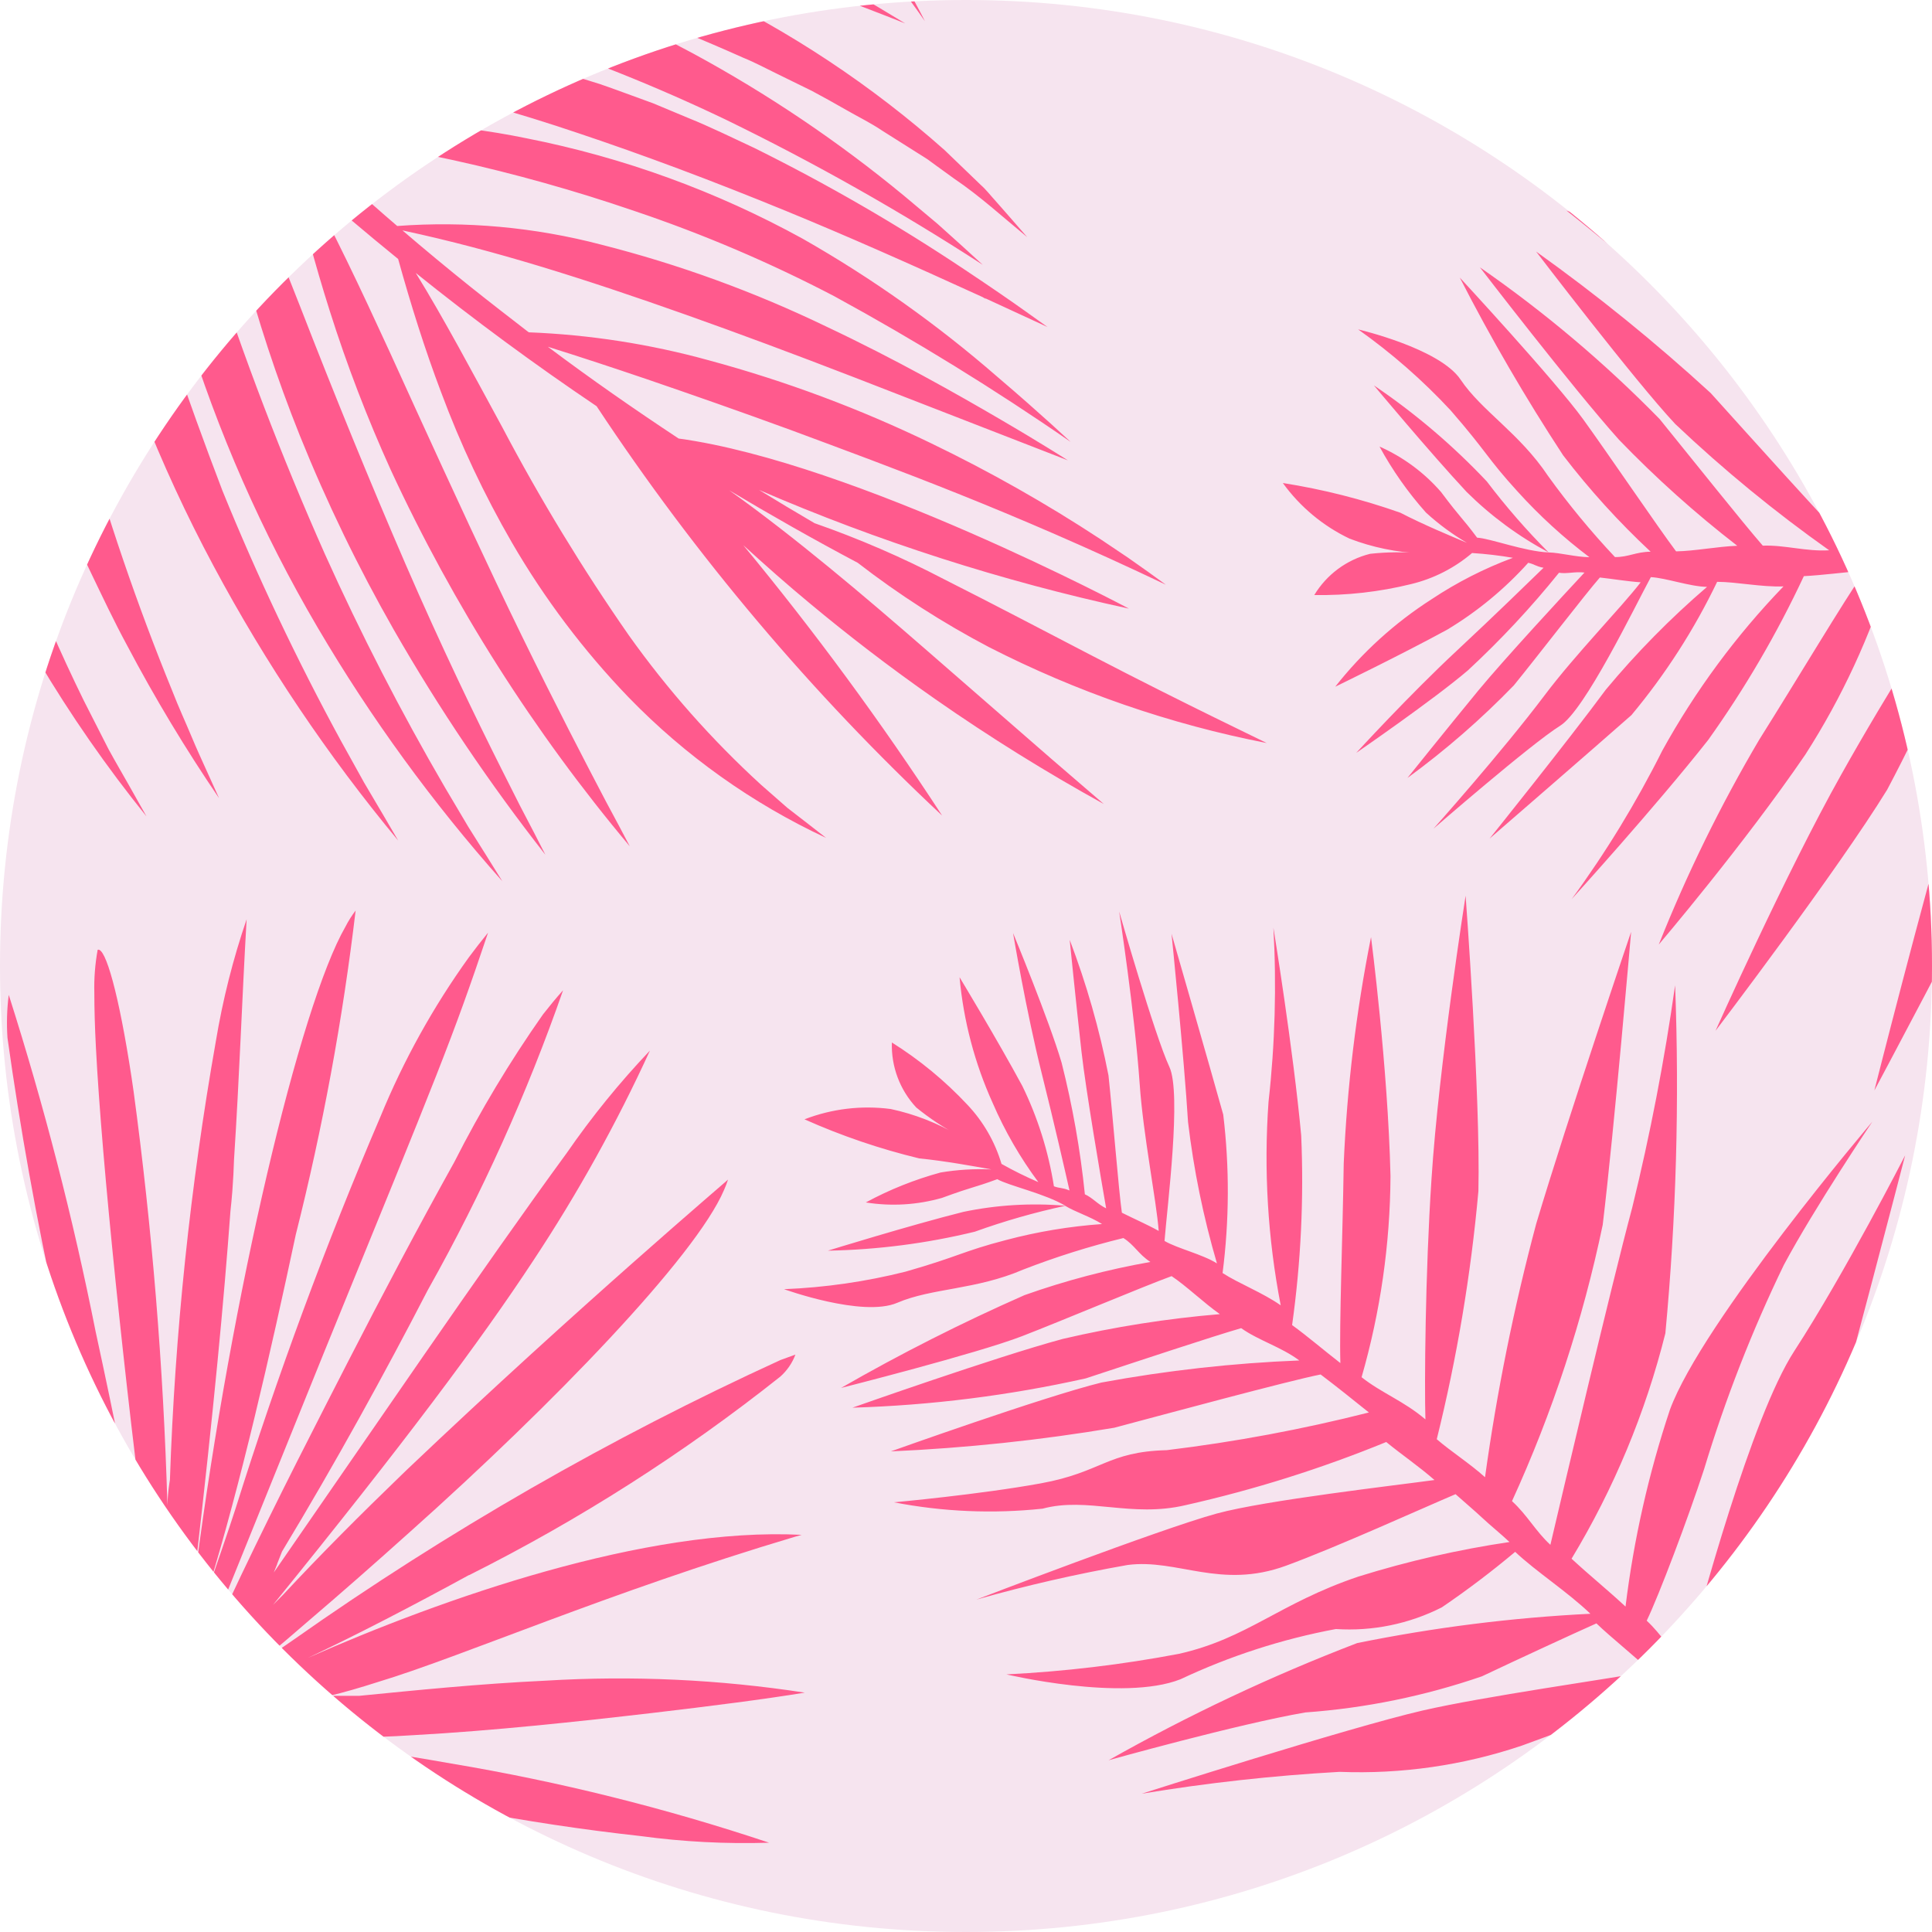
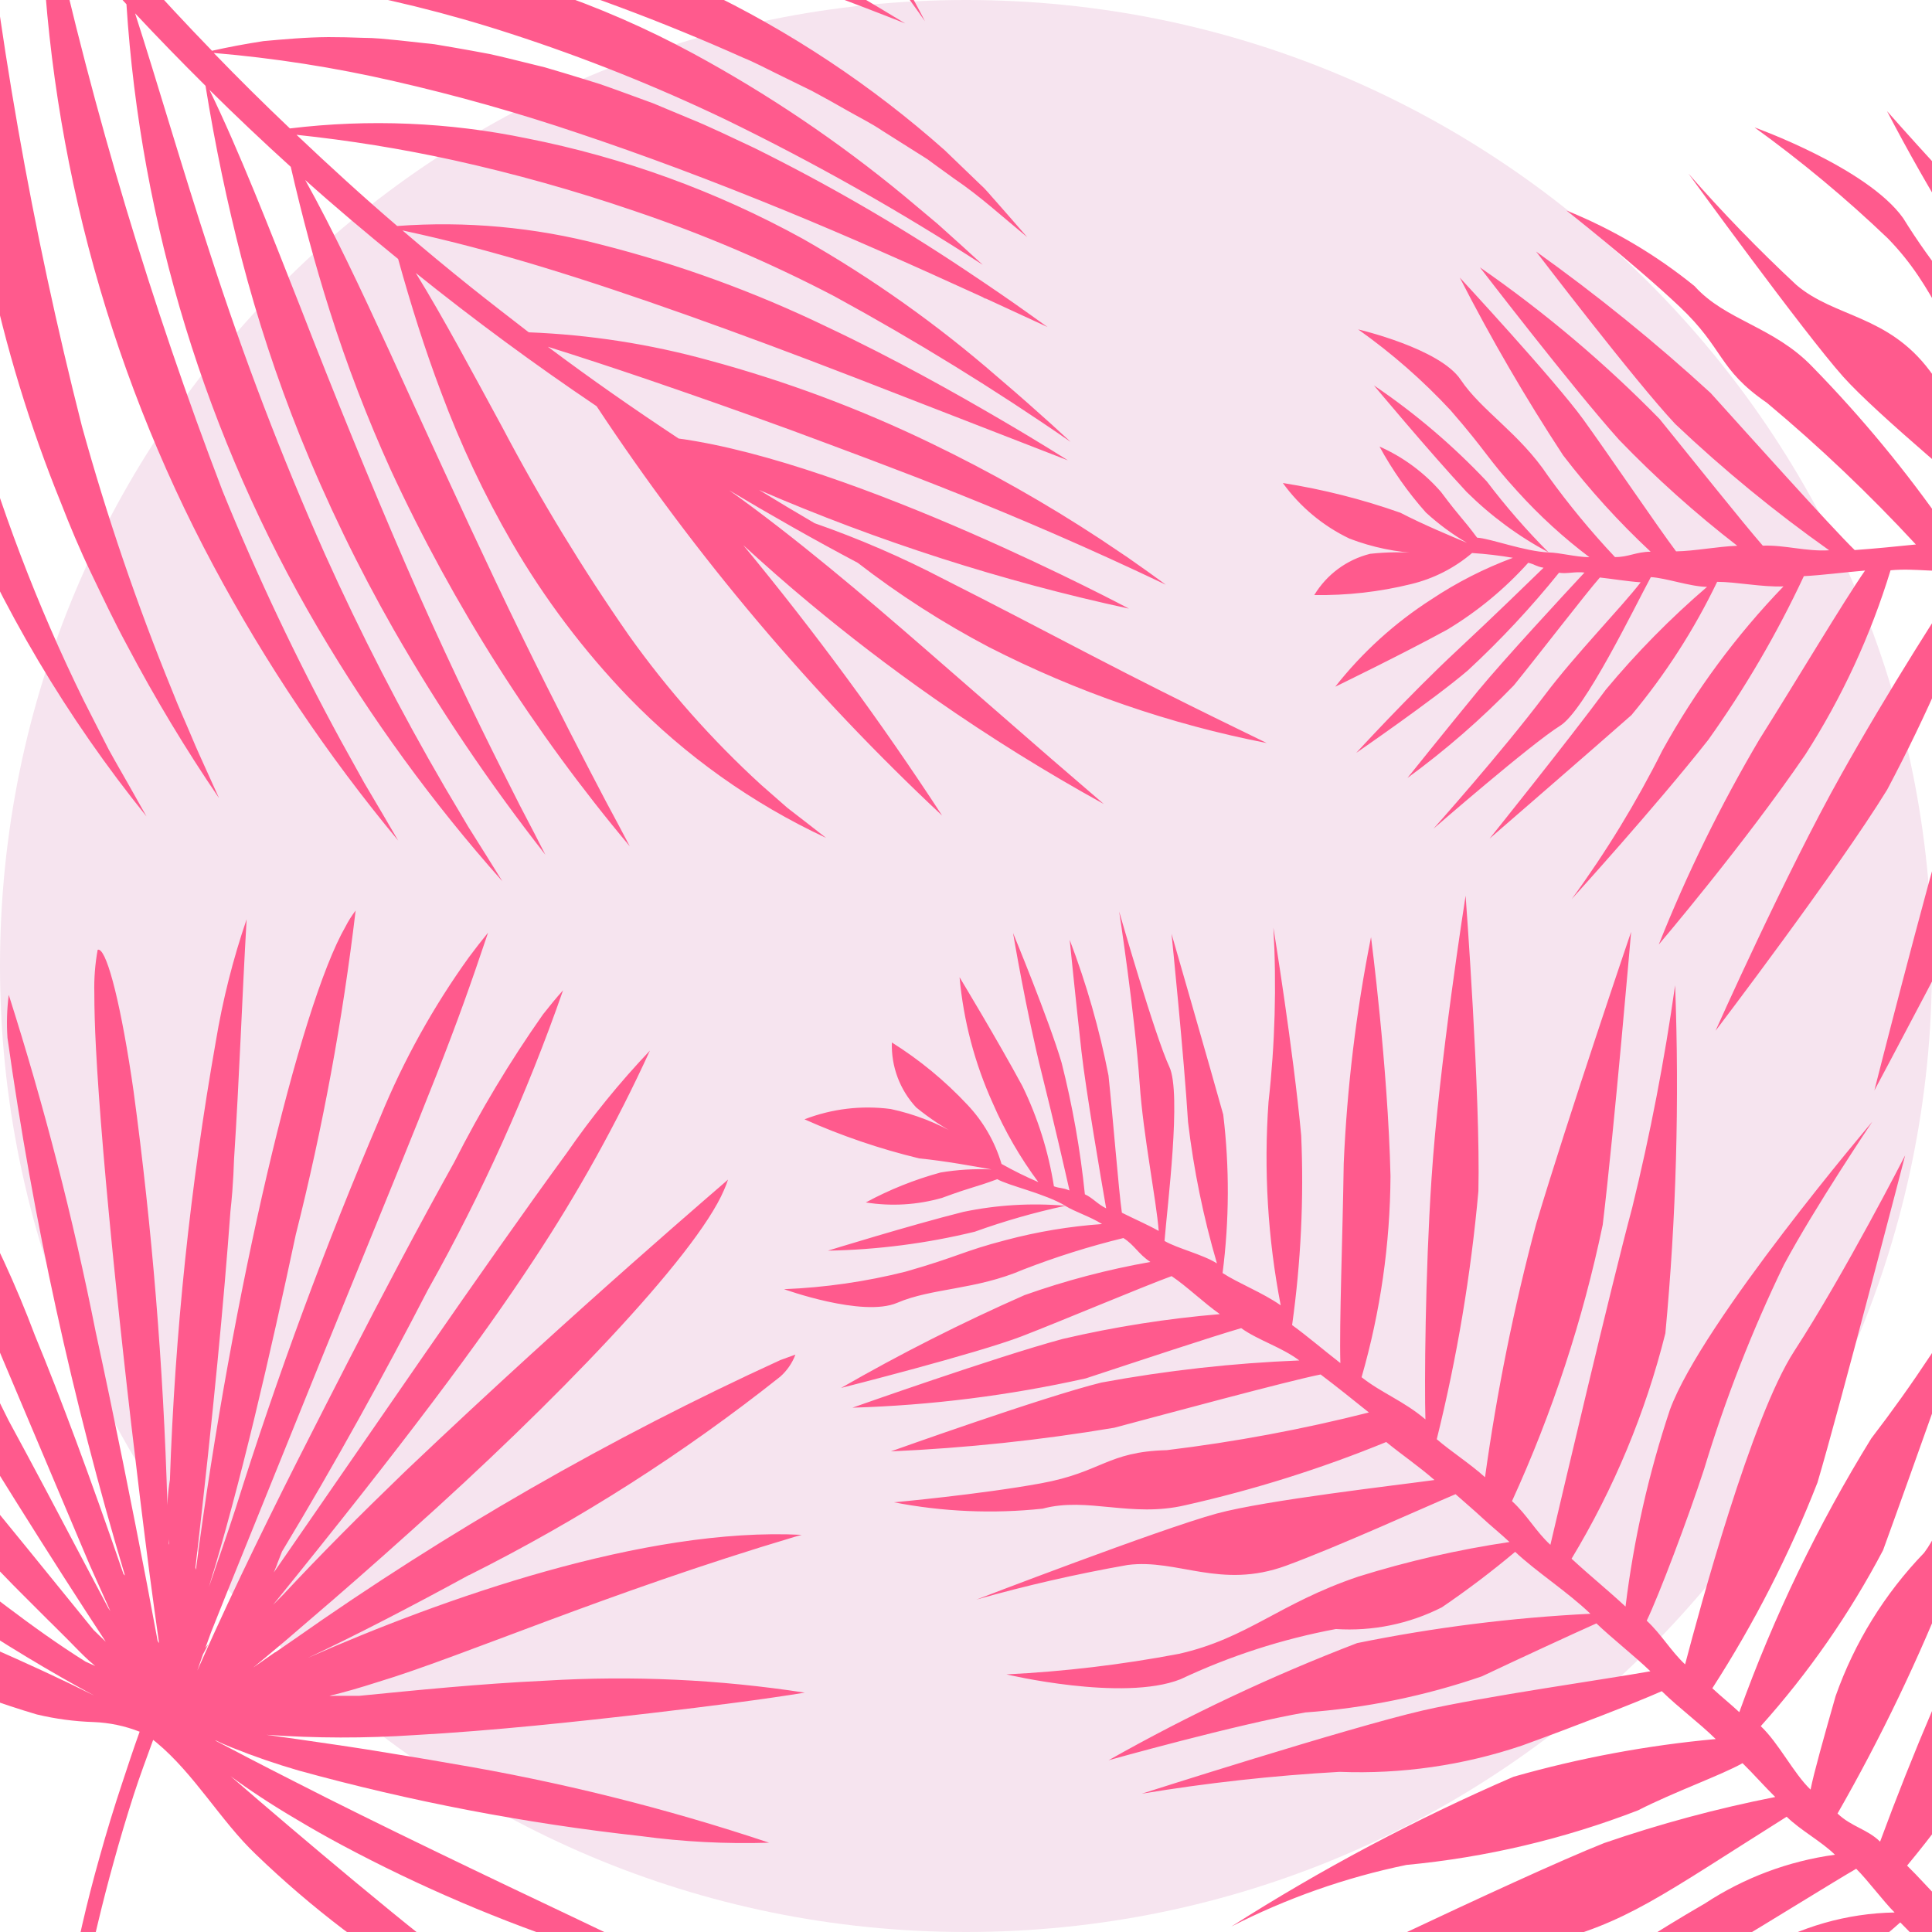
<svg xmlns="http://www.w3.org/2000/svg" width="40" height="40" viewBox="0 0 40 40">
  <defs>
    <clipPath id="clip-path">
      <circle id="Ellipse_264" data-name="Ellipse 264" cx="20" cy="20" r="20" transform="translate(1215 -12346)" fill="#02635b" />
    </clipPath>
  </defs>
-   <g id="ce-eyemask-pink" transform="translate(-1215 12346)" clip-path="url(#clip-path)">
+   <g id="ce-eyemask-pink" transform="translate(-1215 12346)" clipPath="url(#clip-path)">
    <circle id="Ellipse_263" data-name="Ellipse 263" cx="20" cy="20" r="20" transform="translate(1215 -12346)" fill="#f6e4ef" />
    <g id="Group_7310" data-name="Group 7310" transform="translate(1229.021 -12322.668) rotate(-30)">
      <path id="Path_7717" data-name="Path 7717" d="M16.294,26.685c-.765.1-1.31.142-1.653.236-.089-.314-.139-.6-.236-.945a21.729,21.729,0,0,0,4.251-2.125C19.8,22.89,23.143,19.6,23.143,19.6s-2.793,1.288-4.251,2.125a58.778,58.778,0,0,0-4.723,3.542c-.1-.36-.36-.561-.472-.945a37.278,37.278,0,0,0,4.487-3.07,30.158,30.158,0,0,0,3.07-3.778s-2.066,2.543-3.306,3.07a8.194,8.194,0,0,0-3.07,1.653c-.619.6-1.184,1.15-1.417,1.417-.137-.468-.088-1.159-.236-1.653a18.04,18.04,0,0,0,4.015-1.889c1.147-.961,4.723-4.015,4.723-4.015a29.619,29.619,0,0,1-3.778,1.889,30.458,30.458,0,0,0-5.2,3.542c-.072-.238-.163-.466-.236-.708a23.912,23.912,0,0,0,4.015-2.6c1.147-1.086,4.959-4.959,4.959-4.959s-2.309,1.493-4.015,2.362c-1.451.739-4.359,3.639-5.2,4.487-.119-.393-.112-.776-.236-1.181.469-.318,1.794-1.4,2.6-2.125a28.984,28.984,0,0,1,3.542-2.834c1.148-.713,3.07-1.653,3.07-1.653s-5.124,1.829-6.612,3.07a20.942,20.942,0,0,0-2.834,3.07c-.16-.519-.305-.882-.472-1.417a17.014,17.014,0,0,0,4.015-3.07,54.9,54.9,0,0,0,3.778-6.14,46.854,46.854,0,0,1-3.07,3.542c-1.228,1.228-4.26,4.456-4.959,5.2-.125-.4-.106-.773-.236-1.181a27.063,27.063,0,0,0,4.487-4.015c1.209-1.613,3.542-4.959,3.542-4.959s-3.048,2.669-4.723,4.251a43.264,43.264,0,0,0-3.542,4.015c-.129-.4-.343-.81-.472-1.181A33.959,33.959,0,0,0,13.7,9.446C14.72,7.771,16.53,4.015,16.53,4.015s-2.24,2.769-3.542,4.723c-1.1,1.643-2.27,3.637-2.6,4.251-.2-.559-.511-.921-.708-1.417a15.362,15.362,0,0,0,2.6-3.306c1.085-1.985,2.125-4.487,2.125-4.487a30.67,30.67,0,0,0-2.834,3.778c-.776,1.3-1.742,2.83-2.125,3.542-.161-.393-.314-.828-.472-1.181A21.553,21.553,0,0,0,11.1,6.612C11.843,5,12.752,2.6,12.752,2.6a21.572,21.572,0,0,1-1.889,3.07A16.112,16.112,0,0,0,8.974,9.446c-.191-.413-.525-.823-.708-1.181A13.284,13.284,0,0,0,9.918,5.431c.248-.962.945-3.778.945-3.778S9.8,4.017,9.21,5.2a17.836,17.836,0,0,0-.945,2.834c-.166-.314-.552-.674-.708-.945.413-.6,1.838-2.473,1.889-3.07.062-.713.708-3.306.708-3.306S9.389,2.681,8.738,4.015c-.469.959-.9,2.245-1.181,2.834-.143-.239-.34-.505-.472-.708.164-.413.86-1.875,1.181-2.6A17.112,17.112,0,0,0,8.974.708s-.541,1.2-.945,2.125C7.7,3.588,7.061,5.32,6.848,5.9c-.111-.163-.135-.334-.236-.472a18.98,18.98,0,0,0,.945-2.6C7.773,1.934,8.029,0,8.029,0s-.573,1.531-.945,2.834C6.795,3.847,6.5,4.8,6.376,5.2c-.1-.131-.148-.13-.236-.236a7.362,7.362,0,0,0,.472-2.125c.031-1.085,0-2.6,0-2.6a8.084,8.084,0,0,0-.708,2.6,8.2,8.2,0,0,0,0,1.889,7.961,7.961,0,0,1-.472-.708,3.042,3.042,0,0,0,0-1.417A7.849,7.849,0,0,0,4.723.708a1.884,1.884,0,0,0-.236,1.417,5.215,5.215,0,0,0,.472.945,4.71,4.71,0,0,0-.945-1.181,3.637,3.637,0,0,0-1.653-.708A13.7,13.7,0,0,0,4.014,3.07c.431.308.911.717,1.181.945a5.029,5.029,0,0,0-.945-.472A7.285,7.285,0,0,0,2.6,3.306a3.631,3.631,0,0,0,1.417.708c.719.125.639.143,1.181.236.135.234.7.745.945,1.181a7.286,7.286,0,0,0-1.889-.945c-1.085-.31-2.834-.708-2.834-.708A13.95,13.95,0,0,0,4.251,4.959a14.5,14.5,0,0,1,1.889.472c.119.218.336.449.472.708a10.7,10.7,0,0,0-1.889-.708c-.9-.248-1.009-.193-2.125-.472A12.354,12.354,0,0,1,.236,4.015S1.35,5.339,2.125,5.431s1.543.584,2.6.708a16.676,16.676,0,0,1,2.125.472c.128.245.1.436.236.708a16.213,16.213,0,0,0-2.6-.708A39.862,39.862,0,0,0,.236,6.376s2.786.789,3.778.945c.836.131,2.7.365,3.306.472.167.339.3.811.472,1.181a22.566,22.566,0,0,0-3.07-1.181C3.327,7.421.236,6.848.236,6.848A25.658,25.658,0,0,0,4.723,8.738c1.181.246,2.675.553,3.306.708.187.407.521.747.708,1.181A28.891,28.891,0,0,0,4.959,8.974C3.781,8.632.472,8.029.472,8.029A38.058,38.058,0,0,0,4.723,9.918c.994.268,3.616.964,4.251,1.181.169.4.31.765.472,1.181a33.27,33.27,0,0,1-4.015-1.417c-1.085-.59-1.388-.275-2.6-.708S0,8.974,0,8.974a10.4,10.4,0,0,0,2.6,1.653c.931.248,1.488,1.083,2.6,1.417a26.051,26.051,0,0,0,4.251.945c.156.411.328.76.472,1.181-.739-.3-3.237-1.386-4.251-1.653-1.178-.31-5.2-.945-5.2-.945a31.52,31.52,0,0,1,3.07.945c.961.4,1.407,1.405,2.834,1.653,1.111.193,3.024.379,3.778.472.075.228.166.479.236.708s.162.463.236.708a20.71,20.71,0,0,0-3.07-.945c-1.705-.341-2.619-.038-4.015-.472A26.072,26.072,0,0,1,.236,13.224s1.8,1.7,3.07,1.889a13.261,13.261,0,0,1,3.306.708,4.235,4.235,0,0,0,2.125.708,18.847,18.847,0,0,0,1.889-.236c.171.572.523,1.253.708,1.889a32.228,32.228,0,0,0-4.487-1.889,38.4,38.4,0,0,0-5.668-.472S3.862,16.507,5.2,17a14.378,14.378,0,0,0,3.542,1.181c.847.069,2.053.179,2.6.236.118.409.351.993.472,1.417-.861-.309-3.259-1.277-4.487-1.653-1.52-.465-5.9-1.417-5.9-1.417A38.236,38.236,0,0,1,5.2,18.42a10.518,10.518,0,0,0,3.542,1.417c1.06.188,2.475.41,3.07.472.141.5.33.913.472,1.417a22.929,22.929,0,0,0-4.015-1.417,41.556,41.556,0,0,0-6.612-.236,14.294,14.294,0,0,1,3.778.708A18,18,0,0,0,10.154,22.2c.835.042,1.859.232,2.361.236.088.314.149.632.236.945a26.749,26.749,0,0,0-3.542-.945c-1.892-.279-7.793-.708-7.793-.708s3.966,1.4,5.668,1.889,2.569.354,5.668.236c.107.386.367.8.472,1.181a6.5,6.5,0,0,0-2.834-.472,36.32,36.32,0,0,0-7.084.708,29.184,29.184,0,0,1,3.542.236c1.088.191,5.558,0,6.612,0,.09.328.149.864.236,1.181a5.658,5.658,0,0,0-2.834-.708c-1.985.062-4.723,2.362-4.723,2.362s2.631-1.746,3.778-1.653,1.288.5,2.125.472a13.429,13.429,0,0,0,1.653-.236c.1.369.141.6.236.945a5.9,5.9,0,0,0-3.07.472,5.887,5.887,0,0,0-2.125,1.417,11.434,11.434,0,0,1,2.362-.472,12.091,12.091,0,0,0,3.07-.945c.695,2.535,1.181,4.251,1.181,4.251l.472-.945s-.432-1.61-1.181-4.251a11.613,11.613,0,0,0,3.542,0A24.068,24.068,0,0,0,22.67,25.5a20.907,20.907,0,0,1-3.306,1.181C18.372,26.84,17.442,26.53,16.294,26.685Z" transform="translate(0 0)" fill="#ff5a8d" />
    </g>
    <g id="Group_7311" data-name="Group 7311" transform="matrix(0.454, 0.891, -0.891, 0.454, 1268.472, -12352.363)">
      <path id="Path_7718" data-name="Path 7718" d="M16.294,5.9c-.765-.1-1.31-.142-1.653-.236-.089.314-.139.6-.236.945a21.731,21.731,0,0,1,4.251,2.125c1.148.961,4.487,4.251,4.487,4.251S20.35,11.7,18.892,10.863a58.791,58.791,0,0,1-4.723-3.542c-.1.36-.36.561-.472.945a37.278,37.278,0,0,1,4.487,3.07,30.163,30.163,0,0,1,3.07,3.778s-2.066-2.543-3.306-3.07a8.2,8.2,0,0,1-3.07-1.653c-.619-.6-1.184-1.15-1.417-1.417-.137.468-.088,1.159-.236,1.653a18.042,18.042,0,0,1,4.015,1.889c1.147.961,4.723,4.015,4.723,4.015a29.62,29.62,0,0,0-3.778-1.889,30.461,30.461,0,0,1-5.2-3.542c-.072.238-.163.466-.236.708a23.917,23.917,0,0,1,4.015,2.6c1.147,1.086,4.959,4.959,4.959,4.959S19.418,17.871,17.712,17c-1.451-.739-4.359-3.639-5.2-4.487-.119.393-.112.776-.236,1.181.469.318,1.794,1.4,2.6,2.125a28.982,28.982,0,0,0,3.542,2.834c1.148.713,3.07,1.653,3.07,1.653s-5.124-1.83-6.612-3.07a20.943,20.943,0,0,1-2.834-3.07c-.16.519-.305.882-.472,1.417a17.015,17.015,0,0,1,4.015,3.07,54.9,54.9,0,0,1,3.779,6.14,46.847,46.847,0,0,0-3.07-3.542c-1.228-1.228-4.26-4.456-4.959-5.2-.125.4-.106.773-.236,1.181a27.066,27.066,0,0,1,4.487,4.015c1.209,1.613,3.542,4.959,3.542,4.959s-3.048-2.669-4.723-4.251a43.274,43.274,0,0,1-3.542-4.015c-.129.4-.343.81-.472,1.181A33.958,33.958,0,0,1,13.7,23.143c1.024,1.675,2.834,5.432,2.834,5.432s-2.24-2.769-3.542-4.723c-1.1-1.643-2.27-3.637-2.6-4.251-.2.559-.511.921-.708,1.417a15.363,15.363,0,0,1,2.6,3.306c1.085,1.985,2.125,4.487,2.125,4.487a30.67,30.67,0,0,1-2.834-3.778c-.776-1.3-1.742-2.83-2.126-3.542-.161.393-.314.828-.472,1.181A21.555,21.555,0,0,1,11.1,25.977c.744,1.613,1.653,4.015,1.653,4.015a21.573,21.573,0,0,0-1.889-3.07,16.113,16.113,0,0,1-1.889-3.778c-.191.413-.525.823-.708,1.181a13.287,13.287,0,0,1,1.653,2.834c.248.962.945,3.778.945,3.778S9.8,28.572,9.21,27.393a17.835,17.835,0,0,1-.945-2.834c-.166.314-.552.674-.708.945.413.6,1.838,2.473,1.889,3.07.062.713.709,3.306.709,3.306s-.766-1.972-1.417-3.306c-.469-.96-.9-2.245-1.181-2.834-.143.239-.34.505-.472.708.164.413.86,1.875,1.181,2.6a17.111,17.111,0,0,1,.708,2.834s-.541-1.2-.945-2.125C7.7,29,7.061,27.268,6.849,26.685c-.111.163-.135.334-.236.472a18.981,18.981,0,0,1,.945,2.6c.217.9.472,2.834.472,2.834s-.573-1.531-.945-2.834c-.29-1.013-.586-1.961-.709-2.362-.1.131-.148.13-.236.236a7.365,7.365,0,0,1,.472,2.125c.031,1.085,0,2.6,0,2.6a8.084,8.084,0,0,1-.708-2.6,8.2,8.2,0,0,1,0-1.889,7.956,7.956,0,0,0-.472.708,3.043,3.043,0,0,1,0,1.417,7.85,7.85,0,0,1-.708,1.889,1.884,1.884,0,0,1-.236-1.417,5.216,5.216,0,0,1,.472-.945A4.709,4.709,0,0,1,4.015,30.7a3.637,3.637,0,0,1-1.653.708,13.7,13.7,0,0,1,1.653-1.889c.431-.308.911-.717,1.181-.945a5.029,5.029,0,0,1-.945.472,7.285,7.285,0,0,1-1.653.236,3.631,3.631,0,0,1,1.417-.708c.719-.125.639-.143,1.181-.236.135-.234.7-.745.945-1.181a7.287,7.287,0,0,1-1.889.945c-1.085.31-2.834.708-2.834.708A13.95,13.95,0,0,1,4.251,27.63a14.5,14.5,0,0,0,1.889-.472c.119-.218.335-.449.472-.708a10.7,10.7,0,0,1-1.889.708c-.9.248-1.009.193-2.125.472a12.354,12.354,0,0,0-2.362.945S1.35,27.25,2.125,27.157s1.543-.584,2.6-.708a16.675,16.675,0,0,0,2.125-.472c.128-.245.1-.436.236-.708a16.213,16.213,0,0,1-2.6.708,39.864,39.864,0,0,1-4.251.236s2.786-.789,3.778-.945c.836-.131,2.7-.365,3.306-.472.167-.339.3-.811.472-1.181A22.563,22.563,0,0,1,4.723,24.8c-1.4.372-4.487.945-4.487.945a25.659,25.659,0,0,1,4.487-1.889C5.9,23.605,7.4,23.3,8.029,23.143c.187-.407.521-.747.709-1.181a28.893,28.893,0,0,1-3.778,1.653c-1.179.341-4.487.945-4.487.945A38.059,38.059,0,0,1,4.723,22.67c.994-.268,3.616-.964,4.251-1.181.169-.4.31-.765.472-1.181a33.273,33.273,0,0,0-4.015,1.417c-1.085.59-1.388.275-2.6.708S0,23.615,0,23.615a10.4,10.4,0,0,1,2.6-1.653c.931-.248,1.488-1.083,2.6-1.417A26.051,26.051,0,0,1,9.446,19.6c.156-.411.328-.76.472-1.181-.739.3-3.237,1.386-4.251,1.653-1.178.31-5.2.945-5.2.945a31.517,31.517,0,0,0,3.07-.945c.961-.4,1.407-1.405,2.834-1.653,1.111-.193,3.024-.379,3.778-.472.075-.228.166-.479.236-.708s.162-.463.236-.708a20.711,20.711,0,0,1-3.07.945c-1.706.341-2.619.038-4.015.472A26.074,26.074,0,0,0,.236,19.364s1.8-1.7,3.07-1.889a13.262,13.262,0,0,0,3.306-.708,4.235,4.235,0,0,1,2.125-.708,18.848,18.848,0,0,1,1.889.236c.171-.572.523-1.253.708-1.889a32.23,32.23,0,0,1-4.487,1.889,38.4,38.4,0,0,1-5.668.472s2.681-.685,4.015-1.181a14.378,14.378,0,0,1,3.542-1.181c.847-.069,2.053-.178,2.6-.236.118-.409.351-.993.472-1.417-.861.309-3.259,1.277-4.487,1.653-1.52.465-5.9,1.417-5.9,1.417A38.236,38.236,0,0,0,5.2,14.169a10.518,10.518,0,0,1,3.542-1.417c1.06-.188,2.475-.41,3.07-.472.141-.5.33-.913.472-1.417A22.929,22.929,0,0,1,8.265,12.28a41.558,41.558,0,0,1-6.612.236,14.3,14.3,0,0,0,3.778-.708,18,18,0,0,1,4.723-1.417c.835-.042,1.859-.232,2.362-.236.088-.314.149-.632.236-.945a26.752,26.752,0,0,1-3.542.945c-1.892.279-7.793.708-7.793.708s3.966-1.4,5.668-1.889,2.569-.354,5.668-.236c.107-.386.367-.8.472-1.181a6.5,6.5,0,0,1-2.834.472,36.321,36.321,0,0,1-7.085-.709,29.185,29.185,0,0,0,3.542-.236c1.088-.191,5.558,0,6.612,0,.09-.328.149-.864.236-1.181a5.658,5.658,0,0,1-2.834.708C8.878,6.55,6.14,4.251,6.14,4.251S8.771,6,9.918,5.9s1.288-.5,2.125-.472a13.427,13.427,0,0,1,1.653.236c.1-.369.141-.6.236-.945a5.9,5.9,0,0,1-3.07-.472A5.887,5.887,0,0,1,8.737,2.834a11.434,11.434,0,0,0,2.362.472,12.091,12.091,0,0,1,3.07.945C14.864,1.716,15.35,0,15.35,0l.472.945S15.39,2.554,14.641,5.2a11.613,11.613,0,0,1,3.542,0,24.069,24.069,0,0,1,4.487,1.889A20.909,20.909,0,0,0,19.364,5.9C18.372,5.749,17.442,6.059,16.294,5.9Z" transform="translate(0 0)" fill="#ff5a8d" />
    </g>
    <path id="Path_7719" data-name="Path 7719" d="M161.741,33.863c2.178.18,4.133.472,5.54.72,1.788.329,1.676.329,2.267.447-4.985-.212-8.592-.2-11.733-.252l-4.472-.062c-1.448-.021-2.89-.042-4.437-.036a26.32,26.32,0,0,1,6-.935A50.3,50.3,0,0,1,161.741,33.863Zm14.092,35.168c-.9-.477-1.785-.979-2.658-1.5,1.367.975,2.8,2.192,4.06,3.288l2.606,2.269,1.089.938a39.039,39.039,0,0,1-3.485-2.168c-.986-.689-1.823-1.339-2.58-1.968-.5-.414-.957-.819-1.4-1.224a61.555,61.555,0,0,1,4.118,5.6,47.344,47.344,0,0,1-7.154-8.476q-1.929-1.3-3.744-2.759c.578.937,1.166,2.045,1.79,3.192a40.98,40.98,0,0,0,2.621,4.31,19.545,19.545,0,0,0,2.737,3.094l.544.477.433.335.371.289a13.847,13.847,0,0,1-4.091-2.912,16.75,16.75,0,0,1-2.413-3.2,20.512,20.512,0,0,1-1.468-3.117c-.338-.893-.623-1.8-.889-2.757-.653-.532-1.3-1.075-1.924-1.635.571,1.025,1.148,2.251,1.741,3.541.722,1.587,1.486,3.261,2.208,4.784s1.416,2.888,1.929,3.875l.348.666.268.5.226.429a34.992,34.992,0,0,1-4.947-7.789,29.478,29.478,0,0,1-1.266-3.3c-.307-.967-.568-1.945-.806-2.979q-.859-.778-1.683-1.593c.612,1.26,1.229,2.84,1.886,4.508.687,1.77,1.443,3.626,2.173,5.31s1.455,3.186,2,4.269l.368.73.286.548.241.47a38.926,38.926,0,0,1-3.137-4.656,33.009,33.009,0,0,1-1.944-4.016,30.552,30.552,0,0,1-1.206-3.663c-.3-1.162-.547-2.334-.749-3.585q-.743-.736-1.458-1.5c.47,1.459.971,3.2,1.563,5.006a62.67,62.67,0,0,0,2.365,6.186,51.96,51.96,0,0,0,2.49,4.84l.482.813.38.605.323.519a33.211,33.211,0,0,1-3.826-5.257,29.181,29.181,0,0,1-3.956-12.9q-.8-.868-1.571-1.771a84.179,84.179,0,0,0,3.56,11.846,51.124,51.124,0,0,0,2.449,5.17l.482.869.382.647.324.554A34.032,34.032,0,0,1,162.5,69.1a30.176,30.176,0,0,1-3.571-13.639q-.682-.815-1.332-1.657a83.6,83.6,0,0,0,2.176,12.4,49.035,49.035,0,0,0,1.871,5.481c.135.348.277.653.391.927s.221.506.309.7l.268.593a32.8,32.8,0,0,1-1.9-3.156c-.275-.507-.512-1.012-.747-1.5s-.438-.974-.623-1.45a28.684,28.684,0,0,1-2.1-10.045,30.985,30.985,0,0,1,.189-4.172c-.345-.453-.687-.908-1.017-1.373-.1-.142-.2-.288-.3-.431-.046,1.818-.077,3.942.072,6.165q.014.246.028.494a40.356,40.356,0,0,0,.911,5.929c.035.16.081.316.12.474l.24.934a35.279,35.279,0,0,0,2.324,6.105l.516,1.014c.161.294.308.542.424.749l.361.641a27.342,27.342,0,0,1-4-6.746,26.276,26.276,0,0,1-1.831-7.443l-.083-1.365c-.017-.224-.01-.449-.012-.672s0-.445,0-.666c-.008-.442.032-.882.057-1.319a27.02,27.02,0,0,1,.71-4.523q-.565-.819-1.1-1.658c0,1.79-.049,3.884-.02,6.083a74.172,74.172,0,0,0,.5,7.914,62.381,62.381,0,0,0,1.12,6.414l.261,1.1.145.55.051.062.163.185.135.153c-.113-.1-.213-.2-.322-.3l.045.172.184.706c-.159-.366-.309-.727-.453-1.084a12.941,12.941,0,0,1-1.084-1.135,13.225,13.225,0,0,1-1.239-1.794,14.31,14.31,0,0,1-.891-1.852c-.251-.619-.433-1.23-.623-1.821a27.778,27.778,0,0,1-1.14-6.612,26.741,26.741,0,0,1,.331-5.8,29.2,29.2,0,0,1,1.412-5.289q-.512-.886-.995-1.792c-.155.838-.4,1.744-.661,2.7-.155.574-.312,1.155-.443,1.767l-.211.925-.2.945c-.258,1.272-.489,2.585-.673,3.894s-.31,2.615-.393,3.866c-.044.58-.06,1.146-.083,1.7a30.392,30.392,0,0,0,1.543,5.408l.484,1.176c.157.339.3.627.417.866l.356.742-.663-1.025c-.107-.17-.222-.333-.318-.505l-.283-.514c-.185-.342-.376-.674-.547-1.01l-.466-1.011-.226-.5-.19-.5-.107-.284c.007.183.014.367.02.542.01.486.052.937.073,1.35s.066.785.091,1.114.06.61.086.841l.079.718a34.986,34.986,0,0,1-.851-4,31.525,31.525,0,0,1-.324-3.138c0-.015-.009-.031-.013-.046a24.881,24.881,0,0,1-.757-6.979l.105-1.577a24.166,24.166,0,0,1,3.1-9.53q-.445-.919-.859-1.854c-.064.176-.127.352-.188.523l.194-.347s-.042.1-.173.376l-.121.252a51.443,51.443,0,0,0-2.792,10.284l-.165,1.056-.123,1.052c-.1.7-.124,1.388-.185,2.063a35.759,35.759,0,0,0,.229,6.938l.182,1.194c.061.351.132.648.18.9l.156.766-.38-1.1c-.059-.181-.132-.357-.177-.539l-.149-.537-.146-.53c-.047-.176-.1-.349-.133-.524l-.217-1.034c-.078-.339-.125-.677-.174-1.009l-.144-.984q-.045-.488-.087-.96l-.041-.47q-.01-.117-.02-.233t-.009-.231a28.965,28.965,0,0,1,4.445-16.98c-.166-.378-.324-.759-.482-1.14a42.544,42.544,0,0,0-4.517,12.153l-.1.491a32.433,32.433,0,0,0-.416,8.082c.041.425.078.811.11,1.149s.094.625.127.863l.11.739-.313-1.063c-.048-.175-.109-.347-.145-.522l-.116-.52c-.073-.345-.16-.683-.217-1.02l-.155-1c-.023-.164-.054-.327-.07-.489L144.264,59l-.084-.948c-.016-.312-.02-.619-.029-.923l-.011-.452a24.465,24.465,0,0,1,5.835-16.135c-.151-.364-.3-.728-.447-1.1-.04.052-.1.129-.188.244l-.595.755A34.041,34.041,0,0,0,142.889,53.4c-.132.653-.246,1.3-.341,1.921l-.07.465q-.017.115-.033.229l-.025.219c-.02.145-.031.29-.038.434s-.015.287-.017.428a15.921,15.921,0,0,0,.3,3.036c.156.868.3,1.572.389,2.06.045.244.077.434.1.563l.032.2c-.454-1.479-.958-2.83-1.254-4.177-.614-2.744.026-6.523.737-8.866.075-.252.159-.5.241-.739s.169-.481.259-.716a23.211,23.211,0,0,1,6.314-9.116c-.178-.457-.352-.915-.519-1.376a129.383,129.383,0,0,0-7.186,11.97c-1.509,3.011-2.268,4.491-2.5,7.533-.033.442-.04.689-.04.689a15,15,0,0,1-.091-1.524l-.007.024.007-.033c0-.162-.01-.327-.007-.487a13.54,13.54,0,0,1,1.216-5.233,35.542,35.542,0,0,1,2.513-5.3,34.183,34.183,0,0,1,2.872-4.191,38.393,38.393,0,0,1,3.2-3.515c-.2-.545-.38-1.095-.56-1.645-1.088,1.33-2.478,2.885-3.854,4.608a47.256,47.256,0,0,0-7.66,12.92,30.043,30.043,0,0,1,2.177-6.489,28.426,28.426,0,0,1,2.782-4.706,27.391,27.391,0,0,1,3.11-3.563,29.835,29.835,0,0,1,3.426-2.831c-.145-.446-.281-.894-.414-1.343-.974,1.181-2.274,2.492-3.647,3.87-1.484,1.485-3.047,3.052-4.43,4.534l-.656.7c-.342.368-.666.721-.975,1.065a32.2,32.2,0,0,0-1.517,6.246,23.342,23.342,0,0,1,.234-3.86c.055-.378.12-.744.19-1.1l-.021.026a12.645,12.645,0,0,0-1.423,2.2c-.064.123-.239.509-.246.525a9.1,9.1,0,0,1,.42-1.342l-.017.021.021-.032a12.328,12.328,0,0,1,.842-1.7q.248-.42.508-.809c.081-.123.165-.236.247-.355q.1-.4.221-.778a12.012,12.012,0,0,1,1.3-2.833,21.227,21.227,0,0,1,1.649-2.249,26.146,26.146,0,0,1,6.816-5.836c-.135-.51-.266-1.02-.387-1.532-3.127,3.973.319-.061-5.774,5.976-.769.768-1.518,1.543-2.213,2.3a47.576,47.576,0,0,0-3.335,4.106c-.39.557-.71,1.009-.915,1.331l-.331.495a30.585,30.585,0,0,1,1.483-3.022,29.525,29.525,0,0,1,1.6-2.509c2.315-3.237,7.747-7.566,9.44-8.88a53.306,53.306,0,0,1-1.336-9.524l.046-.006a7.185,7.185,0,0,0,.941.312l.006.1.031.5.062,1,.2,1.992.269,1.983.34,1.972q.182.953.4,1.9a24.872,24.872,0,0,1,5.121-.641c.98-.038,1.988-.045,2.987-.031l.747.014c.249.007.5.016.752.029.5.028.988.07,1.463.124,1.9.217,3.578.575,4.792.822l1.965.414c-2.174-.029-4.049-.165-5.708-.233-.83-.037-1.608-.062-2.345-.07l-2.133-.006c-2.7-.027-5-.2-7.632-.382.076.336.164.669.247,1l.073-.044-.067.066c.051.2.1.41.151.614a24.1,24.1,0,0,1,5.424-.859c1.029-.065,2.087-.095,3.136-.1q.787-.006,1.562,0c.523.007,1.038.028,1.539.063a28.038,28.038,0,0,1,2.809.342c.855.15,1.616.324,2.249.489s1.137.324,1.484.434l.536.181a44.881,44.881,0,0,0-5.937-.479c-.868-.014-1.683,0-2.458.018s-1.532.045-2.25.052c-2.861.033-5.29-.08-8.089-.126.255.986.541,1.963.849,2.933.853-.148,1.789-.291,2.792-.451,1.113-.175,2.3-.364,3.546-.518a32.464,32.464,0,0,1,3.833-.266c.323-.007.646.006.966.01.161,0,.324.015.485.023s.322.017.481.034l.476.044.47.06c.313.036.619.1.922.146a17.624,17.624,0,0,1,3.324.952,12.838,12.838,0,0,1,2.489,1.309,9.049,9.049,0,0,1,1.437,1.217c.29.336.443.523.443.523a9.243,9.243,0,0,0-1.587-1.173,12.125,12.125,0,0,0-1.659-.782,17.413,17.413,0,0,0-3.2-.883,23.968,23.968,0,0,0-2.929-.347c-.466-.027-.914-.039-1.362-.039s-.886.005-1.316.013c-1.721.043-3.324.171-4.939.245a36.892,36.892,0,0,1-4.648-.048c.121.379.238.759.366,1.135.024.07.048.137.072.207a19.681,19.681,0,0,1,3.11-.729,26.563,26.563,0,0,1,4.089-.279,31.034,31.034,0,0,1,8.5,1.3c.329.1.655.2.972.3l.933.324c.3.11.6.23.889.342.146.059.285.107.432.175s.295.129.429.209a6.855,6.855,0,0,1,1.4,1.026,9.448,9.448,0,0,1,1,1.1,11.213,11.213,0,0,1,1.131,1.8c.109.225.192.4.241.521l.079.183a11.736,11.736,0,0,0-1.308-1.81,9.871,9.871,0,0,0-1.5-1.409,6.066,6.066,0,0,0-1.638-.908c-.135-.051-.286-.1-.437-.14l-.444-.133-.437-.132-.434-.117A48.152,48.152,0,0,0,160.435,38a49.224,49.224,0,0,0-5.527-.446,43.934,43.934,0,0,0-5.174.172q.3.871.618,1.691a21.866,21.866,0,0,1,7.72-1.043c.747.018,1.5.085,2.261.168s1.516.211,2.262.376a22.1,22.1,0,0,1,4.28,1.353,17.285,17.285,0,0,1,3.531,2.029,13.047,13.047,0,0,1,4.052,4.8A14.4,14.4,0,0,0,173,45.273a14.056,14.056,0,0,0-1.608-1.451,16.626,16.626,0,0,0-1.67-1.139c-.566-.325-1.122-.624-1.681-.877a23.6,23.6,0,0,0-3.26-1.212,31.323,31.323,0,0,0-3.073-.728c-.994-.187-1.962-.321-2.914-.42s-1.889-.167-2.827-.2a37.525,37.525,0,0,0-5.606.208q.314.815.634,1.574a16.777,16.777,0,0,1,6.67-1.328c.337-.006.676.01,1.017.02s.683.037,1.025.075a20.327,20.327,0,0,1,2.044.3,21.5,21.5,0,0,1,3.86,1.156,23.18,23.18,0,0,1,5.685,3.306,24.1,24.1,0,0,1,2.025,1.792,29.223,29.223,0,0,0-6.64-3.682,28.585,28.585,0,0,0-5.733-1.6,29.56,29.56,0,0,0-5.136-.418,27.359,27.359,0,0,0-4.784.457q.22.521.44,1.016a15.724,15.724,0,0,1,3.58-.888,19.548,19.548,0,0,1,4.415-.056,22.212,22.212,0,0,1,4.592.955,23.147,23.147,0,0,1,4.223,1.833,17.965,17.965,0,0,1,1.836,1.148,18.617,18.617,0,0,1,4.772,4.907c.6.484,1.174.985,1.72,1.5.194.18.338.327.438.424l.151.149c-.62-.474-1.231-.912-1.835-1.321.111.182.2.339.258.442l.106.186c-.2-.277-.411-.54-.62-.8a39.759,39.759,0,0,0-5.314-2.971,44.5,44.5,0,0,0-6.384-2.372,45.257,45.257,0,0,0-5.755-1.262,38.916,38.916,0,0,0-5.522-.442q.324.677.637,1.289a25.494,25.494,0,0,1,8.133.536,33.289,33.289,0,0,1,4.5,1.329,35.349,35.349,0,0,1,4.205,1.89,40.171,40.171,0,0,1,3.58,2.146c.532.361,1.025.726,1.467,1.091a13.96,13.96,0,0,1,1.178,1.073,11.5,11.5,0,0,1,1.445,1.781c.153.222.253.407.326.528l.109.186a13.213,13.213,0,0,0-3.4-3.169,35.039,35.039,0,0,0-3.572-2.014c-1.149-.579-2.248-1.081-3.306-1.533s-2.081-.834-3.075-1.185a50.448,50.448,0,0,0-11.589-2.647c.406.8.794,1.511,1.148,2.136a22.654,22.654,0,0,1,7.761.4c.726.155,1.461.349,2.182.562s1.446.444,2.159.7a24.238,24.238,0,0,1,4.069,1.852,15.222,15.222,0,0,1,1.754,1.193c.131.107.272.218.391.319s.245.2.368.3l.738.578a11.7,11.7,0,0,1,1.333,1.179c.257.282.479.554.685.817l.073.056c.673.531,1.2.987,1.549,1.308s.543.506.543.506c-.528-.375-1.046-.722-1.558-1.05.066.1.128.186.188.276l.2.129c.262.164.483.312.663.436l.557.381c-.4-.195-.782-.376-1.165-.552.175.276.323.525.44.73.256.452.382.709.382.709a20.4,20.4,0,0,0-1.267-1.642q-.958-.429-1.862-.8c-1.1-.446-2.129-.834-3.114-1.173-.489-.177-.972-.328-1.435-.488s-.921-.3-1.367-.432l-.659-.2-.647-.189c-.425-.129-.844-.241-1.254-.357-1.639-.456-3.18-.838-4.7-1.171-1.478-.3-3.023-.4-4.664-.6l.607.9c.261.372.532.737.8,1.1a20.923,20.923,0,0,1,5.667.1,33.214,33.214,0,0,1,6.52,1.634,37.552,37.552,0,0,1,5.008,2.231l.827.456.613.363.519.313c-2.269-.9-4.257-1.564-6.049-2.1s-3.383-.939-4.869-1.3-2.87-.658-4.255-.934c-1.273-.252-2.552-.48-3.914-.674.465.628.941,1.248,1.433,1.855a19.348,19.348,0,0,1,6.4.157,27.177,27.177,0,0,1,7.039,2.283,21.536,21.536,0,0,1,5.031,3.337l.749.721c.113.1.2.216.289.312l.236.268.436.5c-.518-.426-.99-.859-1.507-1.207l-.373-.27-.183-.134c-.063-.042-.128-.081-.191-.121l-.746-.471c-.239-.162-.5-.288-.739-.426s-.482-.272-.721-.4l-.718-.352c-.236-.114-.462-.237-.7-.333a43.38,43.38,0,0,0-5.146-1.921c-1.6-.488-3.1-.863-4.612-1.188a40.449,40.449,0,0,0-4.522-.718q.787.971,1.62,1.9c.305-.081.624-.159.964-.23.44-.068.907-.129,1.394-.166q.365-.014.745-.021l.383,0c.128,0,.257.012.386.018l.788.051c.265.023.53.067.8.1a19.263,19.263,0,0,1,6.156,2.084,27.257,27.257,0,0,1,4.37,2.947l.694.582.508.457.429.392a49.837,49.837,0,0,0-5.331-3.011,36.055,36.055,0,0,0-4.441-1.774,27.955,27.955,0,0,0-4-.985,26.193,26.193,0,0,0-3.767-.362q.772.866,1.581,1.7c.334-.075.688-.142,1.066-.2.424-.038.876-.08,1.343-.083q.35,0,.713.015c.121,0,.243.006.366.016l.368.035.751.082c.25.041.5.085.757.131l.383.071c.127.026.253.059.38.088l.764.188c.253.072.5.15.756.227l.377.117c.125.042.248.087.371.131l.737.269c.242.1.481.2.718.3.478.192.931.418,1.38.626a39.1,39.1,0,0,1,4.359,2.522c.535.356.963.651,1.255.86l.454.324c-.446-.207-.876-.406-1.3-.6l.031.025-.076-.045c-1.482-.678-2.815-1.268-4.043-1.772-1.588-.652-3-1.177-4.32-1.619a39.075,39.075,0,0,0-3.818-1.078,26.662,26.662,0,0,0-3.736-.585q.773.8,1.577,1.563a15.186,15.186,0,0,1,4.908.206,19.792,19.792,0,0,1,5.71,2.078,24.891,24.891,0,0,1,4.029,2.858c.479.407.857.746,1.118.981l.4.367a54.5,54.5,0,0,0-4.894-3.016,28.713,28.713,0,0,0-4.135-1.764,34.553,34.553,0,0,0-3.751-1.053,29.613,29.613,0,0,0-3.248-.525c.681.645,1.373,1.278,2.085,1.888a12.89,12.89,0,0,1,4.224.386,24.724,24.724,0,0,1,4.668,1.7c1.432.676,2.674,1.381,3.564,1.9s1.429.866,1.429.866L175.783,65.2c-1.293-.5-2.431-.923-3.494-1.3s-2.052-.71-3.046-1.011c-.916-.276-1.84-.526-2.834-.739q.7.6,1.415,1.173c.4.319.8.628,1.2.937a16.421,16.421,0,0,1,3.726.579,26.3,26.3,0,0,1,4.61,1.721,30.552,30.552,0,0,1,3.495,1.979l.575.386.425.3.36.261c-3.232-1.54-5.654-2.417-7.757-3.2-1.053-.385-2.033-.728-3.012-1.063-.666-.226-1.334-.447-2.026-.664.882.662,1.787,1.292,2.707,1.9,3.653.5,9.324,3.522,9.324,3.522a41.352,41.352,0,0,1-7.659-2.458q.571.351,1.15.689a20.073,20.073,0,0,1,2.678,1.159c1.023.516,2.091,1.077,3.074,1.588s1.884.96,2.542,1.283l1.068.522a21.775,21.775,0,0,1-5.753-1.987A18.541,18.541,0,0,1,175.834,69.031Zm-27.92-34.3c-.133-.449-.263-.9-.385-1.351-1.187,1.145-2.589,2.436-3.947,3.893-.837.892-1.66,1.843-2.442,2.82-.39.48-.762.963-1.105,1.451q.789-.906,1.565-1.684A40.809,40.809,0,0,1,147.914,34.735Zm1.61,4.7-.027-.072c-.113.16-.224.319-.335.478l.083-.094Zm2.576,4.048a23.076,23.076,0,0,1,7.778-.115A29.607,29.607,0,0,1,164.39,44.4a31.281,31.281,0,0,1,4.23,1.661,31.863,31.863,0,0,1,5.37,3.258c-.455-.483-.916-.936-1.383-1.347a20.85,20.85,0,0,0-3.27-2.356c-.547-.314-1.085-.6-1.626-.858l-.4-.2c-.133-.063-.268-.119-.4-.179-.267-.114-.525-.24-.788-.342a30.3,30.3,0,0,0-3.058-1.066l-.742-.2c-.245-.07-.493-.118-.736-.178-.486-.125-.973-.2-1.452-.3-.241-.043-.482-.076-.721-.116s-.478-.078-.717-.1l-.716-.086c-.239-.024-.478-.039-.717-.059a25.19,25.19,0,0,0-5.786.209C151.686,42.6,151.894,43.055,152.1,43.486Zm.264,2.139q-.475-.9-.92-1.811c-.149.47-.214.61-.666,2.129l-.142.47-.073.238-.059.245q-.12.491-.25.994c-.041.168-.094.334-.127.507-.423,2.107-.231.964-.493,2.655l-.089.546c-.022.184-.038.369-.058.553l-.121,1.113q-.031.56-.062,1.123l-.033.561c0,.052,0,.1,0,.157a30.9,30.9,0,0,1,1.226-5.027,22.249,22.249,0,0,1,.95-2.409C151.746,47,152.061,46.322,152.364,45.625Zm1.576,1.393c.422.743.8,1.361,1.092,1.84a18,18,0,0,1,2.9-.248,24.079,24.079,0,0,1,3.922.308,27.989,27.989,0,0,1,4.061.97,29.768,29.768,0,0,1,3.73,1.472c-.044-.023-.088-.048-.132-.071-.512-.264-1.027-.494-1.531-.711-1.013-.429-2-.788-2.964-1.113a53.342,53.342,0,0,0-5.556-1.6A39.322,39.322,0,0,0,153.939,47.019Zm.751,2.608q-.627-.99-1.218-2.006c-.128.99-.285,2.075-.417,3.241-.138,1.283-.25,2.654-.3,4.066a42.9,42.9,0,0,0,.065,4.3,37.636,37.636,0,0,0,.516,4.194c.053.337.125.666.192.992l.1.485c.035.16.076.317.112.474.078.311.143.625.226.919.039.149.079.3.124.439s.085.287.132.426a14.431,14.431,0,0,0,1.262,2.854,12.779,12.779,0,0,0,1.071,1.571,39.88,39.88,0,0,1-1.869-6.018,37.18,37.18,0,0,1-.843-6.129,34.882,34.882,0,0,1,.134-5.35A40.042,40.042,0,0,1,154.69,49.627Zm1.556,1.119a26.17,26.17,0,0,1,2.976-.276,14.8,14.8,0,0,1,1.758.05c.306.027.606.07.907.113s.607.087.913.144a36.266,36.266,0,0,1,7.2,2.072c1.112.443,2.145.924,3.07,1.386.46.236.9.46,1.3.687.365.2.7.394,1.005.578-.1-.112-.208-.231-.313-.34l-.058-.059a40.687,40.687,0,0,0-4.243-2.215,45.958,45.958,0,0,0-5.76-2.129,47.334,47.334,0,0,0-5.169-1.227,39.982,39.982,0,0,0-4.718-.555c.35.561.584.915.648,1.039Z" transform="translate(1056.923 -12403.38)" fill="#ff5a8d" />
    <path id="Path_7720" data-name="Path 7720" d="M248.425,623.414c1.073.715,2.106,1.333,2.951,1.786-.688-.343-1.415-.677-2.151-1l-.007,0q-.37-.162-.741-.321c-4.224-1.737-8.213-3.433-8.155-3.276a41.086,41.086,0,0,0,6,3.466q.36.17.722.332c.338.151.678.294,1.02.434.7.284,1.4.543,2.124.757a5.877,5.877,0,0,0,1.177.158,2.9,2.9,0,0,1,.954.2c-.127.352-.242.7-.356,1.047q-.257.77-.473,1.549-.2.706-.362,1.411a29.134,29.134,0,0,0-.722,5.5c0,.066.1.04.107-.027a40.608,40.608,0,0,1,.946-5.534q.146-.612.316-1.224c.13-.475.272-.951.424-1.423.122-.378.263-.754.4-1.13l.063.05c.791.654,1.338,1.631,2.061,2.318l.007.007a20.427,20.427,0,0,0,1.814,1.554,20.023,20.023,0,0,0,2.524,1.6,28.128,28.128,0,0,0,2.571,1.208,17.855,17.855,0,0,1-1.635-1.169h0c-.525-.417-1.047-.857-1.594-1.3l-.229-.186c-.4-.318-.875-.706-1.373-1.12l-.071-.059h0c-.873-.726-1.81-1.523-2.537-2.153.38.282.847.59,1.374.9.292.174.6.35.925.524a31.308,31.308,0,0,0,5.041,2.153c.679.222,1.318.4,1.877.54.169.042.331.079.484.112q-.162-.095-.355-.2c-.543-.291-1.259-.636-2.061-1.018h0c-1.9-.9-4.285-2.039-5.975-2.906-.672-.341-1.236-.635-1.619-.838a.023.023,0,0,1,0-.007c.1.049.215.1.337.148a14.562,14.562,0,0,0,1.384.477,45.31,45.31,0,0,0,7.076,1.356h0a16.066,16.066,0,0,0,2.664.138,43.343,43.343,0,0,0-6.58-1.639h0c-.607-.108-1.191-.2-1.739-.29-.24-.038-.469-.072-.693-.105-.517-.077-.989-.143-1.395-.2a22.288,22.288,0,0,0,3.064.006h0c1.628-.09,3.382-.279,4.923-.458,1.223-.144,2.313-.283,3.158-.421a25.216,25.216,0,0,0-5.363-.248h0c-1.386.065-2.7.2-3.862.314h-.616c.292-.069.622-.164.993-.283,1.768-.534,4.742-1.847,8.646-3.011l.138-.039c-3.247-.166-7.447,1.323-10.227,2.549,1-.471,2.17-1.078,3.336-1.715a.008.008,0,0,1,.006,0,37.109,37.109,0,0,0,6.441-4.109,1.15,1.15,0,0,0,.314-.456l-.035.012c-.09.032-.181.066-.275.1a63,63,0,0,0-10.061,5.778l-.395.272h0l-.007,0-.119.083-.331.232.222-.183c.29-.24.606-.507.942-.8.641-.547,1.351-1.17,2.08-1.825,0,0,0,0,0,0,2.958-2.639,5.913-5.7,6.5-7.075a1.926,1.926,0,0,0,.084-.219c.034-.018-3.078,2.614-6.64,6l-.116.112s0,0,0,0c-.84.81-1.682,1.653-2.464,2.493l-.2.2c2.721-3.354,4.306-5.481,5.39-7.13a32.1,32.1,0,0,0,2.413-4.345,17.61,17.61,0,0,0-1.722,2.12c-1.708,2.334-4.164,5.942-6.065,8.685.024-.057.047-.115.07-.173,0,0,0,0,0,0v-.006l.1-.255c1.11-1.838,2.14-3.713,3.011-5.4.007-.012.015-.026.022-.04a38.629,38.629,0,0,0,2.786-6.18c-.145.161-.282.329-.416.5a24.843,24.843,0,0,0-1.836,3.057c-.752,1.351-1.478,2.725-2.191,4.114q-.235.457-.469.915c-.793,1.549-1.58,3.119-2.31,4.719q-.177.388-.35.779c.04-.113.078-.225.117-.337.034-.064.07-.132.108-.2a.71.71,0,0,0-.059.069c.008-.025.017-.05.027-.074.029-.084.06-.169.091-.251l.3-.751.39-.964c.642-1.59,1.184-2.931,1.645-4.069,0,0,0,0,0,0,2.418-5.926,2.656-6.491,3.4-8.7-.141.172-.273.343-.4.514h0a16.148,16.148,0,0,0-1.827,3.293,86.241,86.241,0,0,0-3,8.114c-.171.529-.364,1.076-.554,1.63.647-2.1,1.275-4.836,1.8-7.3h0a52.855,52.855,0,0,0,1.239-6.709,2.212,2.212,0,0,0-.212.337h0c-.946,1.642-2.352,7.6-3.095,13.309l-.01-.038c.38-3.289.59-5.547.725-7.381.014-.128.027-.263.039-.412.019-.249.029-.464.035-.655.115-1.775.161-3.242.261-4.978a15.778,15.778,0,0,0-.638,2.53s0,0,0,0a64.842,64.842,0,0,0-.95,9.072l-.012.079a3.906,3.906,0,0,0-.04.448,81.389,81.389,0,0,0-.7-8.566l-.044-.3c-.261-1.715-.538-2.692-.7-2.632a4.356,4.356,0,0,0-.069.893c0,.317.01.695.033,1.13.122,2.387.589,6.852,1.107,10.87.066.5.133.99.2,1.462-.01-.014-.019-.03-.029-.044-.066-.36-.141-.757-.221-1.181-.293-1.529-.672-3.425-1.062-5.22v0a64.084,64.084,0,0,0-1.8-6.977,4.576,4.576,0,0,0-.026.892s0,0,0,0a75.765,75.765,0,0,0,2.432,11.13l-.03-.03c-.7-2.036-1.3-3.648-1.834-4.941a22.778,22.778,0,0,0-3.2-5.785,3.194,3.194,0,0,0,.209.739h0c.691,1.688,2.669,6.348,4.126,9.8q.214.477.427.954l-.045-.068-.383-.724c-.633-1.2-1.183-2.243-1.679-3.154l0,0a26.057,26.057,0,0,0-4.1-6.078c-.074-.077-.15-.153-.228-.228.2,1.134,4.208,7.645,6.34,10.887l-.253-.245c-1.009-1.241-1.862-2.3-2.633-3.226a33.78,33.78,0,0,0-5.659-5.617l-.069-.014a4.529,4.529,0,0,0,.266.486l0,0c.2.322.435.634.67.94,1.126,1.474,2.422,2.918,3.709,4.327.672.736,1.353,1.462,2.045,2.168.045.046.09.092.136.137l.594.594.114.112.326.325.02.021c.123.126.247.254.376.373.046.041.092.081.139.12-.066-.031-.134-.06-.2-.09-.566-.355-1.105-.742-1.65-1.154-.323-.246-.647-.489-.97-.738l0,0c-1.268-.966-2.542-1.948-3.824-2.926-1.117-.854-2.239-1.7-3.37-2.54a2.247,2.247,0,0,0,.25.47s0,0,0,0C242.614,619.045,245.646,621.565,248.425,623.414Zm4.5-1.314-.008-.064c0-.026,0-.052,0-.078,0,.035.006.069.009.1C252.921,622.074,252.921,622.087,252.921,622.1Z" transform="translate(965.572 -12936.097)" fill="#ff5a8d" />
  </g>
</svg>
